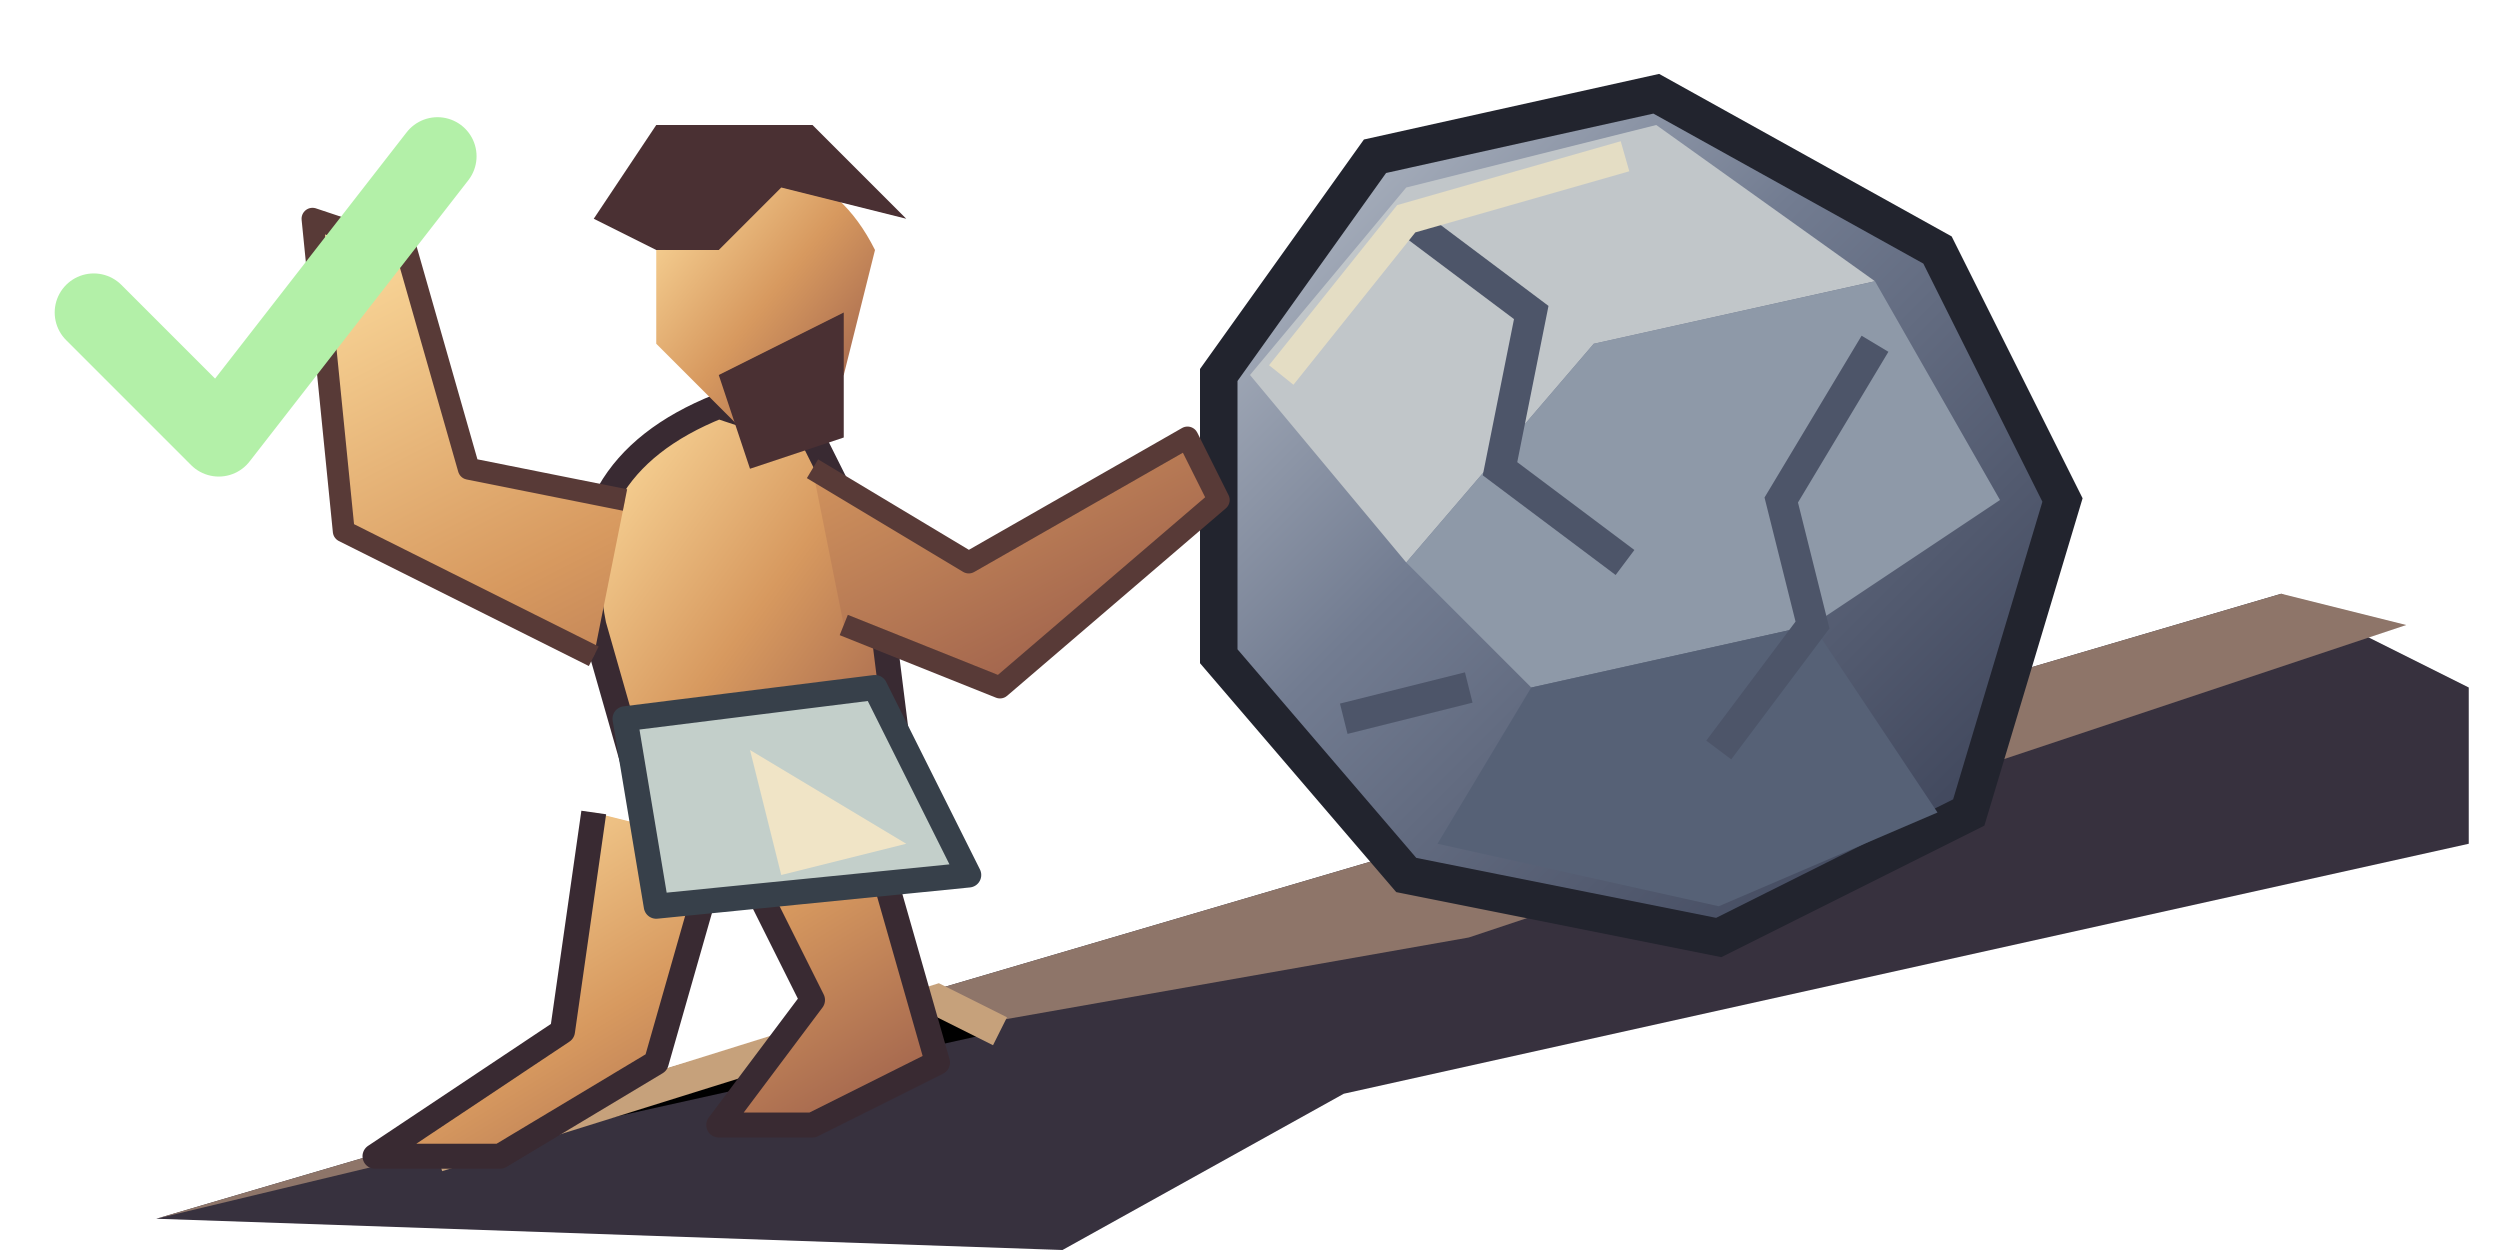
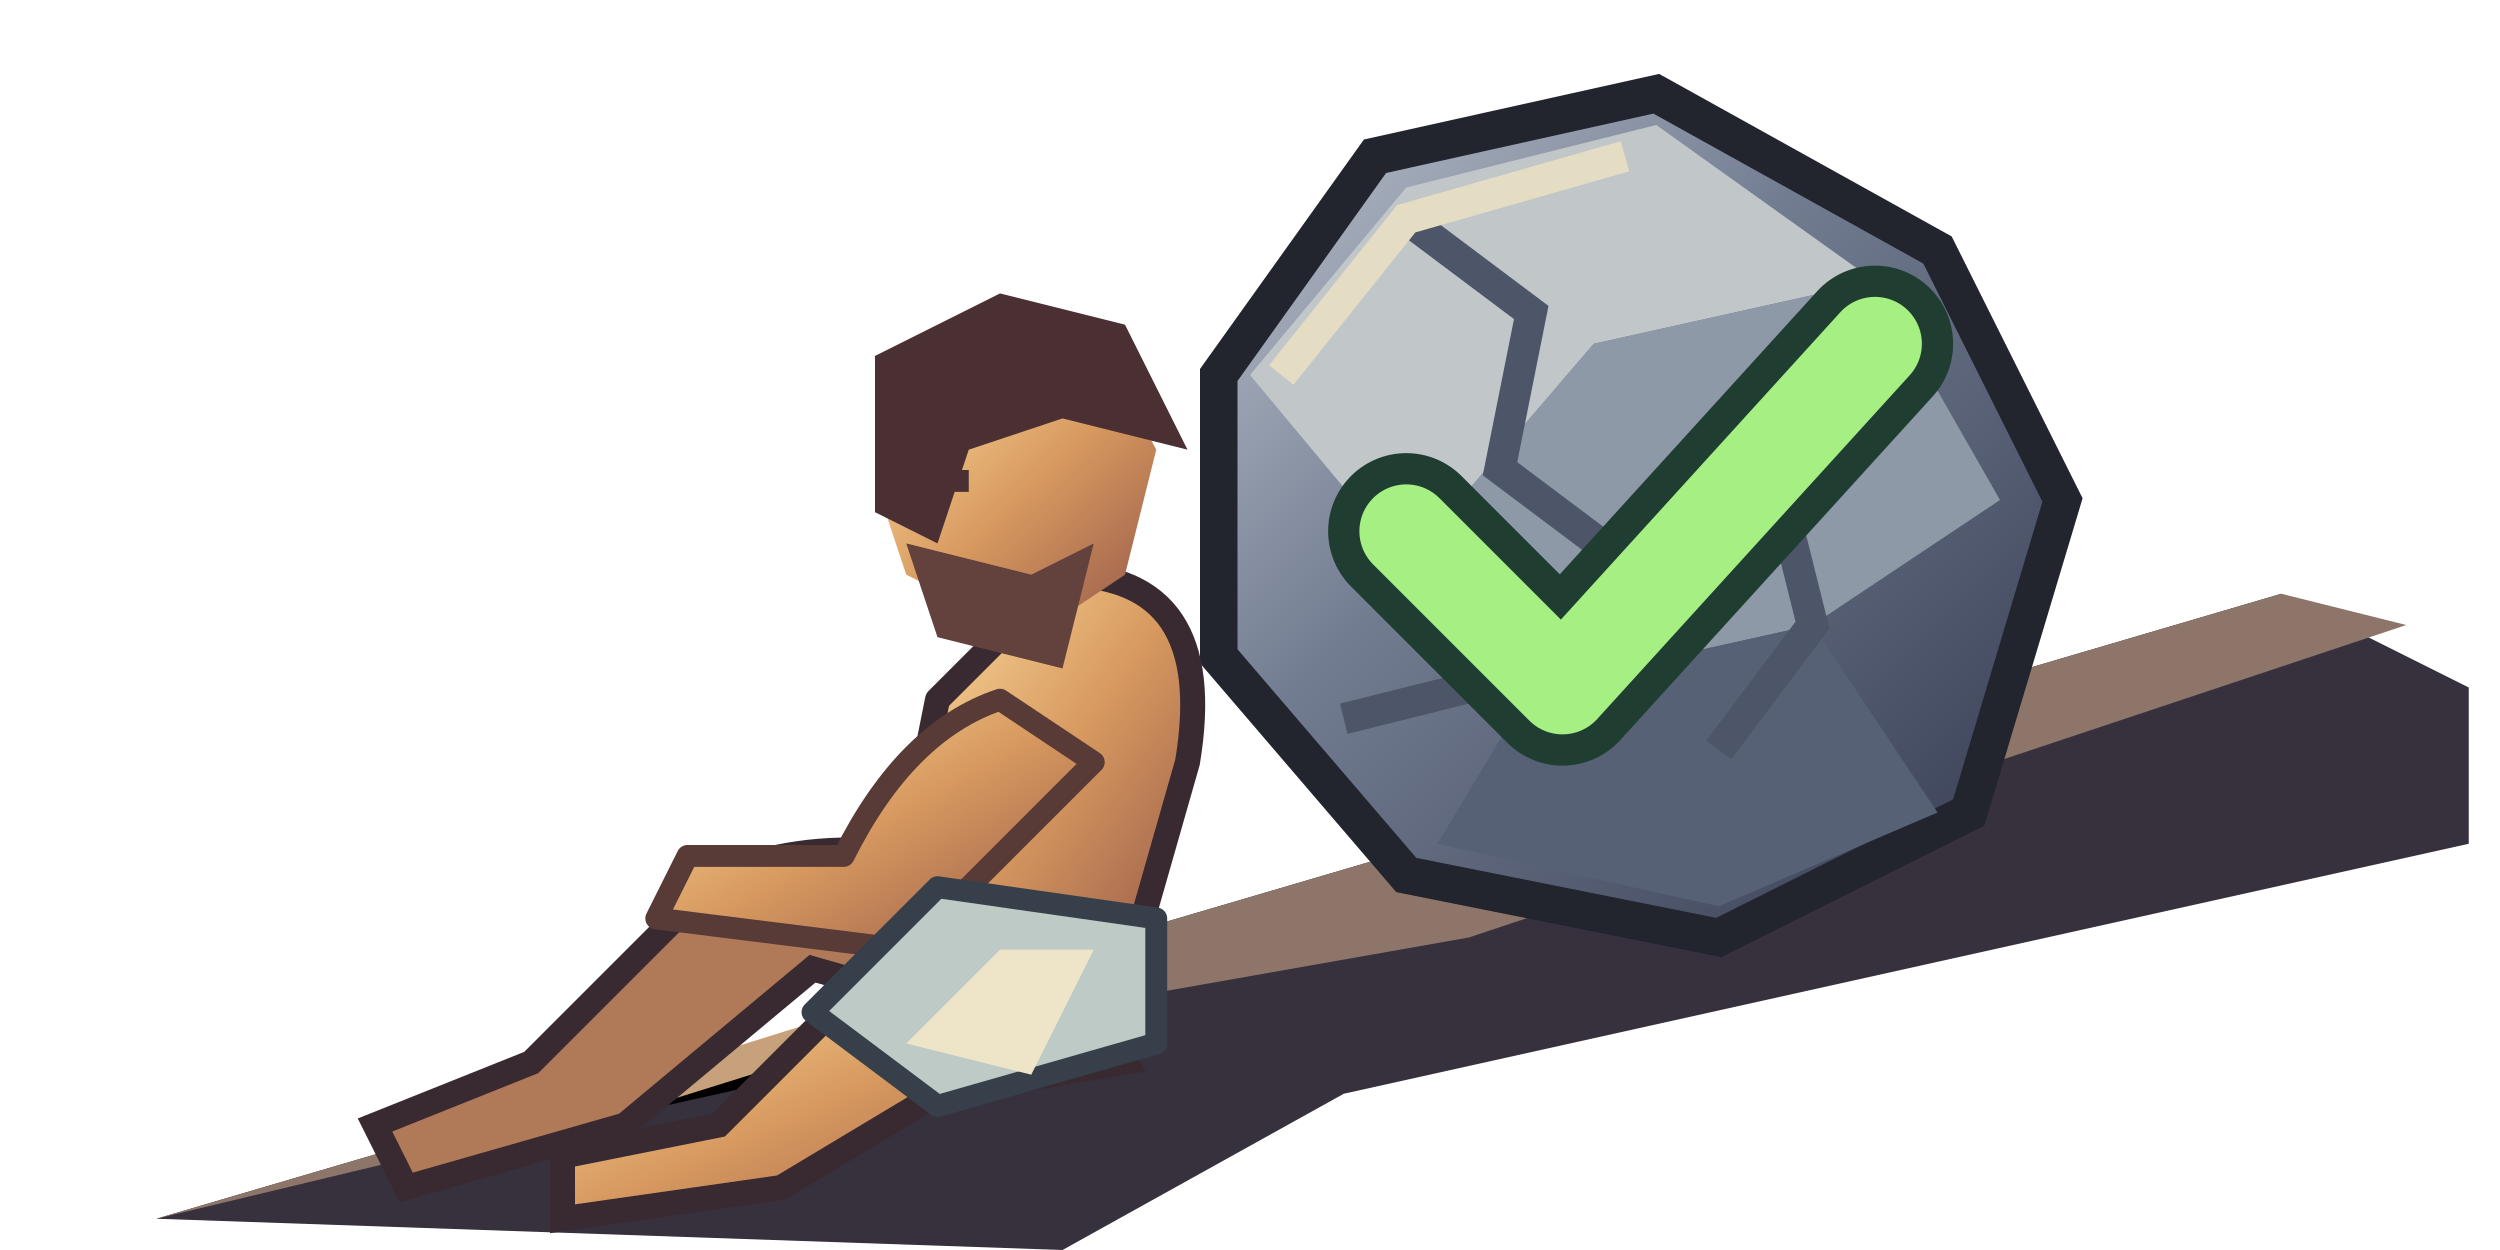
<svg xmlns="http://www.w3.org/2000/svg" width="80" height="40" viewBox="0 0 80 40">
  <defs>
    <linearGradient id="fire" x1="0%" y1="100%" x2="20%" y2="0%">
      <stop stop-color="#ffe595" />
      <stop offset=".42" stop-color="#ffb638" />
      <stop offset=".75" stop-color="#ff6026" />
      <stop offset="1" stop-color="#ca2926" />
    </linearGradient>
    <linearGradient id="stone" x2="100%" y2="100%">
      <stop stop-color="#bdc4ce" />
      <stop offset=".4" stop-color="#727c91" />
      <stop offset="1" stop-color="#33394e" />
    </linearGradient>
    <linearGradient id="skin" x2="100%" y2="100%">
      <stop stop-color="#ffe0a1" />
      <stop offset=".5" stop-color="#d7995f" />
      <stop offset="1" stop-color="#925548" />
    </linearGradient>
    <radialGradient id="glow">
      <stop stop-color="#ff8c27" stop-opacity=".24" />
      <stop offset="1" stop-color="#ff5a1d" stop-opacity="0" />
    </radialGradient>
  </defs>
  <path d="M5 39 L73 19 L79 22 L79 27 L43 35 L34 40Z" fill="#37313e" />
  <path d="M5 39 L73 19 L77 20 L47 30 L30 33Z" fill="#8e7569" />
  <path d="M14 37 L30 32 L32 33 M47 28 L64 23" stroke="#c6a17b" stroke-width="1" />
  <g transform="translate(52 17) rotate(0)">
    <path d="M-13 -5 L-8 -12 L1 -14 L10 -9 L14 -1 L11 9 L3 13 L-7 11 L-13 4Z" fill="url(#stone)" stroke="#22242e" stroke-width="1.2" />
    <path d="M-12 -5 L-7 -11 L1 -13 L8 -8 L-1 -6 L-7 1Z" fill="#c1c6c9" />
    <path d="M-7 1 L-1 -6 L8 -8 L12 -1 L6 3 L-3 5Z" fill="#8e99a8" />
    <path d="M-3 5 L6 3 L10 9 L3 12 L-6 10Z" fill="#566176" />
    <path d="M-7 -10 L-3 -7 L-4 -2 L0 1 M8 -6 L5 -1 L6 3 L3 7 M-9 6 L-5 5" stroke="#4d5569" stroke-width="1" fill="none" />
    <path d="M-11 -5 L-7 -10 L0 -12" stroke="#e4ddc4" stroke-width="1" fill="none" />
  </g>
-   <g transform="translate(0 0)" stroke-linejoin="round">
-     <path d="M23 27 L21 34 L16 37 L12 37 L18 33 L19 26 M28 27 L30 34 L26 36 L23 36 L26 32 L24 28" fill="url(#skin)" stroke="#392a32" stroke-width=".8" />
-     <path d="M23 13 Q18 15 19 20 L21 27 L29 26 L28 18 L26 14Z" fill="url(#skin)" stroke="#392a32" stroke-width=".8" />
-     <path d="M26 15 L31 18 L38 14 L39 16 L32 22 L27 20 M20 16 L15 15 L13 8 L10 7 L11 17 L19 21" fill="url(#skin)" stroke="#583a37" stroke-width=".7" />
-     <path d="M20 23 L28 22 L31 28 L21 29Z" fill="#c3cfca" stroke="#37404a" stroke-width=".8" />
-     <path d="M24 24 L25 28 L29 27" fill="#f0e4c6" />
-     <path d="M21 6 Q26 4 28 8 L27 12 L24 14 L21 11Z" fill="url(#skin)" />
-     <path d="M21 8 L19 7 L21 4 L26 4 L29 7 L25 6 L23 8Z M23 12 L27 10 L27 14 L24 15Z" fill="#4a3033" />
-     <path d="M3 10 L7 14 L14 5" fill="none" stroke="#b3f0a8" stroke-width="2.5" stroke-linecap="round" stroke-linejoin="round" />
+   <path d="M45 17 L50 22 L60 11" fill="none" stroke="#203d32" stroke-width="5" stroke-linecap="round" stroke-linejoin="round" />
+   <path d="M45 17 L50 22 L60 11" fill="none" stroke="#a6ef83" stroke-width="3" stroke-linecap="round" stroke-linejoin="round" />
+   <path d="M34 29 Q28 26 23 28 L17 34 L12 36 L13 38 L20 36 L26 31 L33 33Z" fill="#b07a59" stroke="#392a32" stroke-width=".8" />
+   <path d="M34 31 L27 32 L23 36 L18 37 L18 39 L25 38 L30 35 L36 34Z" fill="url(#skin)" stroke="#392a32" stroke-width=".8" />
+   <g transform="translate(0 0.3897114)" stroke-linejoin="round">
+     <path d="M34 18 Q39 18 38 24 L36 31 L29 31 L29 27 L30 22Z" fill="url(#skin)" stroke="#392a32" stroke-width=".8" />
+     <path d="M32 22 Q29 23 27 27 L22 27 L21 29 L29 30 L35 24Z" fill="url(#skin)" stroke="#583a37" stroke-width=".7" />
+     <path d="M30 28 L37 29 L37 33 L30 35 L26 32Z" fill="#becac5" stroke="#37404a" stroke-width=".7" />
+     <path d="M32 30 L35 30 L33 34 L29 33Z" fill="#eee5c8" />
+     <path d="M30 12 Q35 10 37 14 L36 18 L33 20 L29 18 L28 15Z" fill="url(#skin)" />
+     <path d="M28 14 L28 11 L32 9 L36 10 L38 14 L34 13 L31 14 L30 17 L28 16Z" fill="#4a3033" />
+     <path d="M29 17 L33 18 L35 17 L34 21 L30 20Z" fill="#63413c" />
+     <path d="M29 15 L31 15" stroke="#4a3033" stroke-width=".7" />
  </g>
</svg>
